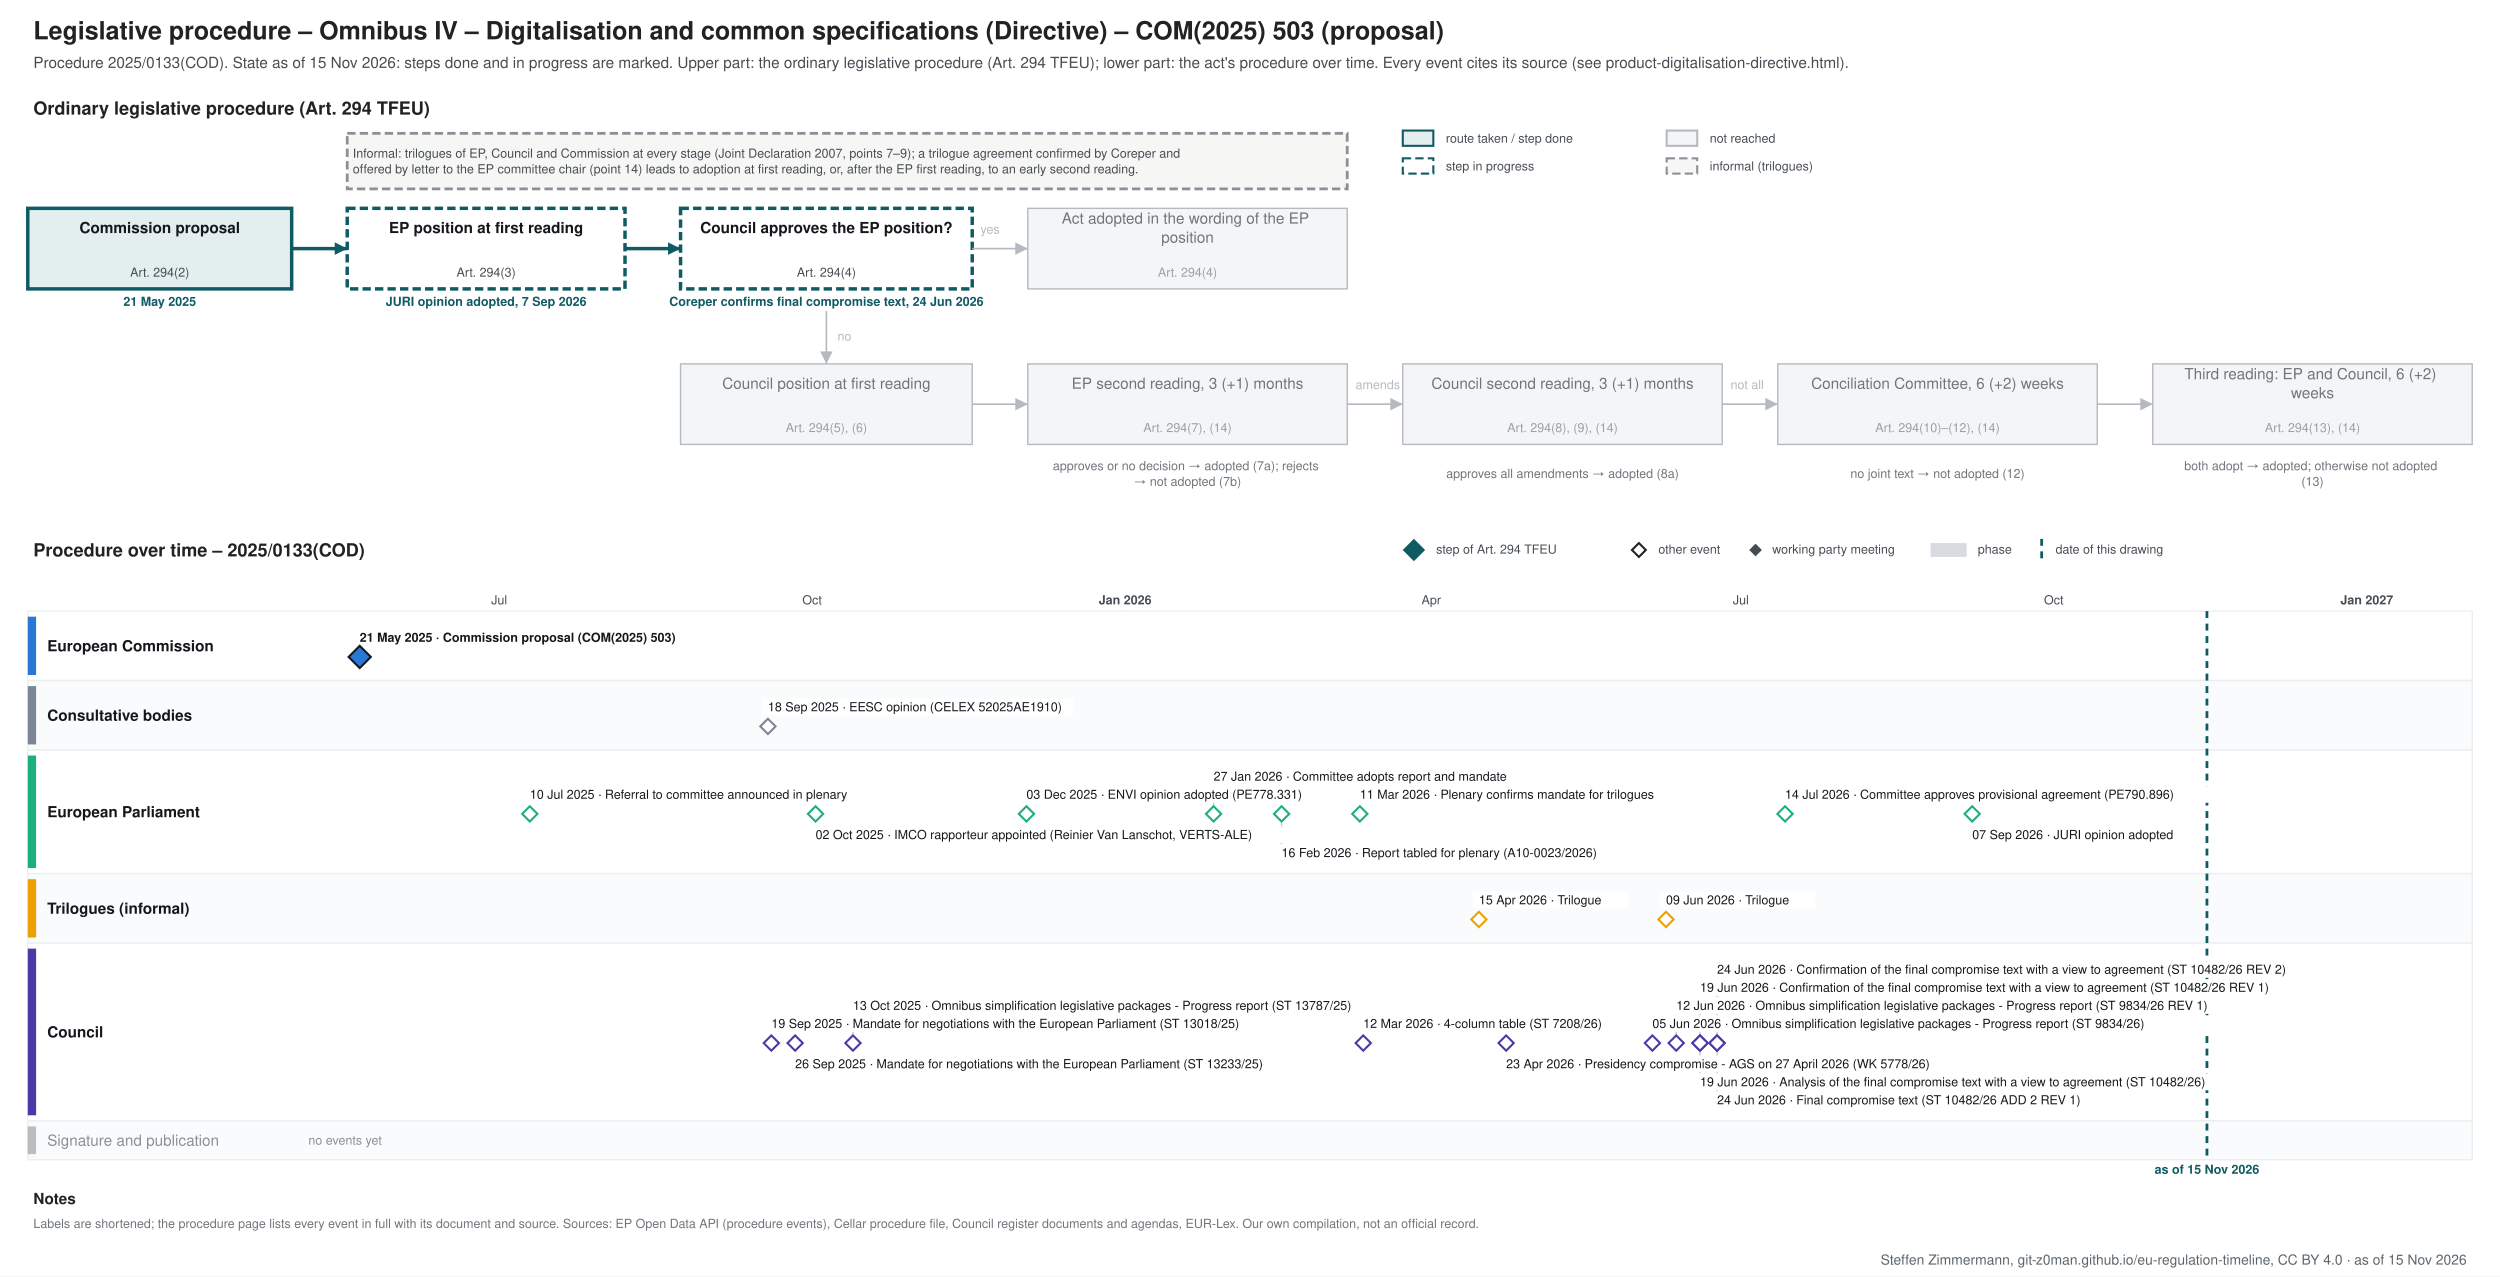
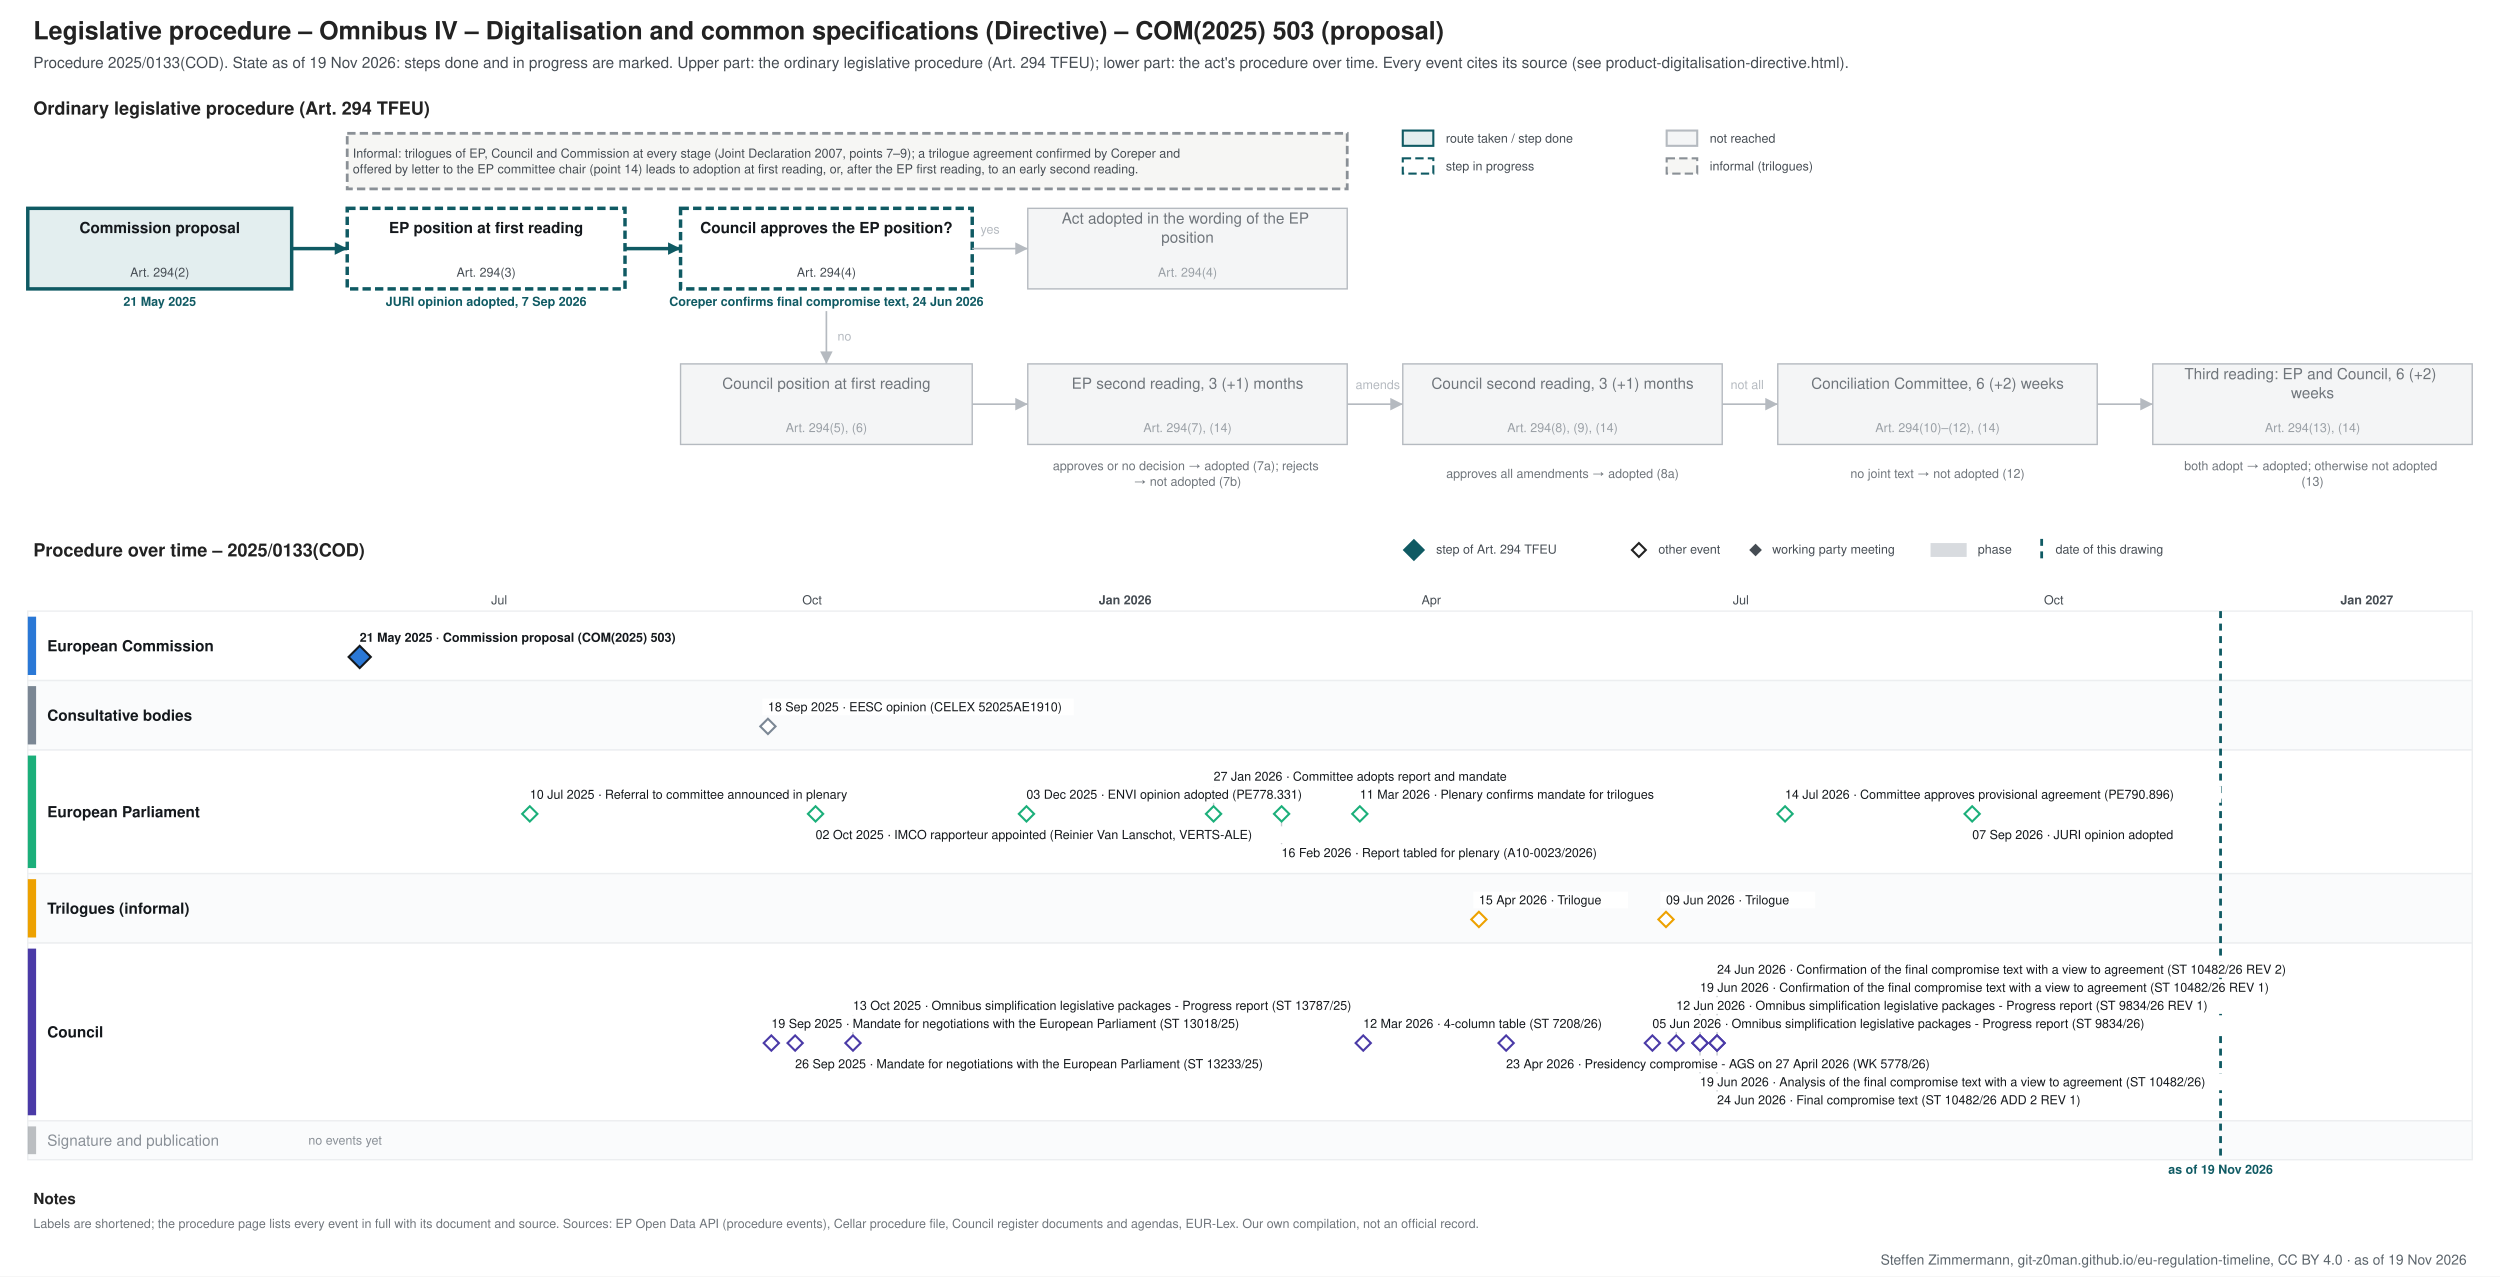
<svg xmlns="http://www.w3.org/2000/svg" xmlns:xlink="http://www.w3.org/1999/xlink" width="1800" height="919" viewBox="0 0 1800 919" font-family="&quot;Source Sans 3&quot;, Helvetica, Arial, sans-serif">
  <rect width="1800" height="919" fill="#ffffff" />
-   <g class="procedure" data-route="" data-state="ongoing" data-as_of="2026-11-15">
+   <g class="procedure" data-route="" data-state="ongoing" data-as_of="2026-11-19">
    <text font-size="18" fill="#222222" text-anchor="start" font-weight="bold">
      <tspan x="24.0" y="28.3">Legislative procedure – Omnibus IV – Digitalisation and common specifications (Directive) – COM(2025) 503 (proposal)</tspan>
    </text>
    <text font-size="11" fill="#454c53" text-anchor="start">
-       <tspan x="24.0" y="48.9">Procedure 2025/0133(COD). State as of 15 Nov 2026: steps done and in progress are marked. Upper part: the ordinary legislative procedure (Art. 294 TFEU); lower part: the act's procedure over time. Every event cites its source (see product-digitalisation-directive.html).</tspan>
+       <tspan x="24.0" y="48.9">Procedure 2025/0133(COD). State as of 19 Nov 2026: steps done and in progress are marked. Upper part: the ordinary legislative procedure (Art. 294 TFEU); lower part: the act's procedure over time. Every event cites its source (see product-digitalisation-directive.html).</tspan>
    </text>
    <text font-size="13" fill="#222222" text-anchor="start" font-weight="bold">
      <tspan x="24.0" y="82.5">Ordinary legislative procedure (Art. 294 TFEU)</tspan>
    </text>
    <rect x="1010.0" y="94.0" width="22.0" height="11.0" fill="#e3eeef" stroke="#0f5a63" stroke-width="1.5" />
    <text font-size="9" fill="#454c53" text-anchor="start">
      <tspan x="1041.0" y="102.7">route taken / step done</tspan>
    </text>
    <rect x="1010.0" y="114.0" width="22.0" height="11.0" fill="#ffffff" stroke="#0f5a63" stroke-dasharray="6 3" stroke-width="1.5" />
    <text font-size="9" fill="#454c53" text-anchor="start">
      <tspan x="1041.0" y="122.7">step in progress</tspan>
    </text>
    <rect x="1200.0" y="94.0" width="22.0" height="11.0" fill="#f4f5f6" stroke="#b5bac0" stroke-width="1.5" />
    <text font-size="9" fill="#454c53" text-anchor="start">
      <tspan x="1231.0" y="102.7">not reached</tspan>
    </text>
    <rect x="1200.0" y="114.0" width="22.0" height="11.0" fill="#f6f6f4" stroke="#8a9096" stroke-dasharray="6 3" stroke-width="1.5" />
    <text font-size="9" fill="#454c53" text-anchor="start">
      <tspan x="1231.0" y="122.7">informal (trilogues)</tspan>
    </text>
    <rect x="20.0" y="150.0" width="190.0" height="58.0" fill="#e3eeef" stroke="#0f5a63" stroke-width="2.5" />
    <text font-size="11" fill="#14181c" text-anchor="middle" font-weight="bold">
      <tspan x="115.0" y="167.8">Commission proposal</tspan>
    </text>
    <text font-size="9" fill="#454c53" text-anchor="middle">
      <tspan x="115.0" y="199.2">Art. 294(2)</tspan>
    </text>
    <text font-size="9" fill="#0f5a63" text-anchor="middle" font-weight="bold">
      <tspan x="115.0" y="220.2">21 May 2025</tspan>
    </text>
    <rect x="250.0" y="150.0" width="200.0" height="58.0" fill="#ffffff" stroke="#0f5a63" stroke-dasharray="6 3" stroke-width="2.5" />
    <text font-size="11" fill="#14181c" text-anchor="middle" font-weight="bold">
      <tspan x="350.0" y="167.8">EP position at first reading</tspan>
    </text>
    <text font-size="9" fill="#454c53" text-anchor="middle">
      <tspan x="350.0" y="199.2">Art. 294(3)</tspan>
    </text>
    <text font-size="9" fill="#0f5a63" text-anchor="middle" font-weight="bold">
      <tspan x="350.0" y="220.2">JURI opinion adopted, 7 Sep 2026</tspan>
    </text>
    <rect x="490.0" y="150.0" width="210.0" height="58.0" fill="#ffffff" stroke="#0f5a63" stroke-dasharray="6 3" stroke-width="2.5" />
    <text font-size="11" fill="#14181c" text-anchor="middle" font-weight="bold">
      <tspan x="595.0" y="167.8">Council approves the EP position?</tspan>
    </text>
    <text font-size="9" fill="#454c53" text-anchor="middle">
      <tspan x="595.0" y="199.2">Art. 294(4)</tspan>
    </text>
    <text font-size="9" fill="#0f5a63" text-anchor="middle" font-weight="bold">
      <tspan x="595.0" y="220.2">Coreper confirms final compromise text, 24 Jun 2026</tspan>
    </text>
    <rect x="740.0" y="150.0" width="230.0" height="58.0" fill="#f4f5f6" stroke="#b5bac0" stroke-width="1" />
    <text font-size="11" fill="#6f757b" text-anchor="middle">
      <tspan x="855.0" y="161.0">Act adopted in the wording of the EP</tspan>
      <tspan x="855.0" y="174.7">position</tspan>
    </text>
    <text font-size="9" fill="#9aa0a6" text-anchor="middle">
      <tspan x="855.0" y="199.2">Art. 294(4)</tspan>
    </text>
    <rect x="490.0" y="262.0" width="210.0" height="58.0" fill="#f4f5f6" stroke="#b5bac0" stroke-width="1" />
    <text font-size="11" fill="#6f757b" text-anchor="middle">
      <tspan x="595.0" y="279.9">Council position at first reading</tspan>
    </text>
    <text font-size="9" fill="#9aa0a6" text-anchor="middle">
      <tspan x="595.0" y="311.1">Art. 294(5), (6)</tspan>
    </text>
    <rect x="740.0" y="262.0" width="230.0" height="58.0" fill="#f4f5f6" stroke="#b5bac0" stroke-width="1" />
    <text font-size="11" fill="#6f757b" text-anchor="middle">
      <tspan x="855.0" y="279.9">EP second reading, 3 (+1) months</tspan>
    </text>
    <text font-size="9" fill="#9aa0a6" text-anchor="middle">
      <tspan x="855.0" y="311.1">Art. 294(7), (14)</tspan>
    </text>
    <rect x="1010.0" y="262.0" width="230.0" height="58.0" fill="#f4f5f6" stroke="#b5bac0" stroke-width="1" />
    <text font-size="11" fill="#6f757b" text-anchor="middle">
      <tspan x="1125.0" y="279.9">Council second reading, 3 (+1) months</tspan>
    </text>
    <text font-size="9" fill="#9aa0a6" text-anchor="middle">
      <tspan x="1125.0" y="311.1">Art. 294(8), (9), (14)</tspan>
    </text>
    <rect x="1280.0" y="262.0" width="230.0" height="58.0" fill="#f4f5f6" stroke="#b5bac0" stroke-width="1" />
    <text font-size="11" fill="#6f757b" text-anchor="middle">
      <tspan x="1395.0" y="279.9">Conciliation Committee, 6 (+2) weeks</tspan>
    </text>
    <text font-size="9" fill="#9aa0a6" text-anchor="middle">
      <tspan x="1395.0" y="311.1">Art. 294(10)–(12), (14)</tspan>
    </text>
    <rect x="1550.0" y="262.0" width="230.0" height="58.0" fill="#f4f5f6" stroke="#b5bac0" stroke-width="1" />
    <text font-size="11" fill="#6f757b" text-anchor="middle">
      <tspan x="1665.0" y="273.0">Third reading: EP and Council, 6 (+2)</tspan>
      <tspan x="1665.0" y="286.7">weeks</tspan>
    </text>
    <text font-size="9" fill="#9aa0a6" text-anchor="middle">
      <tspan x="1665.0" y="311.1">Art. 294(13), (14)</tspan>
    </text>
    <text font-size="9" fill="#6f757b" text-anchor="middle">
      <tspan x="855.0" y="338.5">approves or no decision → adopted (7a); rejects</tspan>
      <tspan x="855.0" y="349.8">→ not adopted (7b)</tspan>
    </text>
    <text font-size="9" fill="#6f757b" text-anchor="middle">
      <tspan x="1125.0" y="344.1">approves all amendments → adopted (8a)</tspan>
    </text>
    <text font-size="9" fill="#6f757b" text-anchor="middle">
      <tspan x="1395.0" y="344.1">no joint text → not adopted (12)</tspan>
    </text>
    <text font-size="9" fill="#6f757b" text-anchor="middle">
      <tspan x="1665.0" y="338.5">both adopt → adopted; otherwise not adopted</tspan>
      <tspan x="1665.0" y="349.8">(13)</tspan>
    </text>
    <polyline points="210.0,179.0 250.0,179.0" fill="none" stroke="#0f5a63" stroke-width="2.5" />
    <polygon points="250.0,179.0 241.0,183.5 241.0,174.5" fill="#0f5a63" />
    <polyline points="450.0,179.0 490.0,179.0" fill="none" stroke="#0f5a63" stroke-width="2.5" />
    <polygon points="490.0,179.0 481.0,183.5 481.0,174.5" fill="#0f5a63" />
    <polyline points="700.0,179.0 740.0,179.0" fill="none" stroke="#b5bac0" stroke-width="1.2" />
    <polygon points="740.0,179.0 731.0,183.5 731.0,174.5" fill="#b5bac0" />
    <text font-size="9" fill="#b5bac0" text-anchor="start">
      <tspan x="706.0" y="168.2">yes</tspan>
    </text>
    <polyline points="595.0,224.0 595.0,262.0" fill="none" stroke="#b5bac0" stroke-width="1.2" />
    <polygon points="595.0,262.0 590.5,253.0 599.5,253.0" fill="#b5bac0" />
    <text font-size="9" fill="#b5bac0" text-anchor="start">
      <tspan x="603.0" y="245.2">no</tspan>
    </text>
    <polyline points="700.0,291.0 740.0,291.0" fill="none" stroke="#b5bac0" stroke-width="1.2" />
    <polygon points="740.0,291.0 731.0,295.5 731.0,286.5" fill="#b5bac0" />
    <polyline points="970.0,291.0 1010.0,291.0" fill="none" stroke="#b5bac0" stroke-width="1.2" />
    <polygon points="1010.0,291.0 1001.0,295.5 1001.0,286.5" fill="#b5bac0" />
    <polyline points="1240.0,291.0 1280.0,291.0" fill="none" stroke="#b5bac0" stroke-width="1.2" />
    <polygon points="1280.0,291.0 1271.0,295.5 1271.0,286.5" fill="#b5bac0" />
    <polyline points="1510.0,291.0 1550.0,291.0" fill="none" stroke="#b5bac0" stroke-width="1.2" />
    <polygon points="1550.0,291.0 1541.0,295.5 1541.0,286.5" fill="#b5bac0" />
    <text font-size="9" fill="#b5bac0" text-anchor="start">
      <tspan x="976.0" y="280.1">amends</tspan>
    </text>
    <text font-size="9" fill="#b5bac0" text-anchor="start">
      <tspan x="1246.0" y="280.1">not all</tspan>
    </text>
    <rect x="250.0" y="96.0" width="720.0" height="40.0" fill="#f6f6f4" stroke="#8a9096" stroke-dasharray="6 3" stroke-width="2" />
    <text font-size="9" fill="#454c53" text-anchor="start">
      <tspan x="254.0" y="113.5">Informal: trilogues of EP, Council and Commission at every stage (Joint Declaration 2007, points 7–9); a trilogue agreement confirmed by Coreper and</tspan>
      <tspan x="254.0" y="124.8">offered by letter to the EP committee chair (point 14) leads to adoption at first reading, or, after the EP first reading, to an early second reading.</tspan>
    </text>
    <text font-size="13" fill="#222222" text-anchor="start" font-weight="bold">
      <tspan x="24.0" y="400.6">Procedure over time – 2025/0133(COD)</tspan>
    </text>
    <polygon points="1018,389 1025,396 1018,403 1011,396" fill="#0f5a63" stroke="#0f5a63" stroke-width="1.5" />
    <text font-size="9" fill="#454c53" text-anchor="start">
      <tspan x="1034.0" y="398.6">step of Art. 294 TFEU</tspan>
    </text>
    <polygon points="1180,391 1185,396 1180,401 1175,396" fill="#ffffff" stroke="#222222" stroke-width="1.5" />
    <text font-size="9" fill="#454c53" text-anchor="start">
      <tspan x="1194.0" y="398.6">other event</tspan>
    </text>
    <polygon points="1264,392.5 1267.5,396 1264,399.5 1260.5,396" fill="#454c53" stroke="#454c53" stroke-width="1.5" />
    <text font-size="9" fill="#454c53" text-anchor="start">
      <tspan x="1276.0" y="398.6">working party meeting</tspan>
    </text>
    <rect x="1390.0" y="391.0" width="26.0" height="10.0" fill="#7b8794" stroke="none" opacity="0.3" />
    <text font-size="9" fill="#454c53" text-anchor="start">
      <tspan x="1424.0" y="398.6">phase</tspan>
    </text>
    <line x1="1470.0" y1="388.0" x2="1470.0" y2="403.0" stroke="#0f5a63" stroke-width="2" stroke-dasharray="5 4" />
    <text font-size="9" fill="#454c53" text-anchor="start">
      <tspan x="1480.0" y="398.6">date of this drawing</tspan>
    </text>
    <line x1="210.0" y1="440.0" x2="210.0" y2="835.0" stroke="#e3e6e9" stroke-width="1" />
    <line x1="285.9" y1="440.0" x2="285.9" y2="835.0" stroke="#e3e6e9" stroke-width="1" />
    <line x1="359.4" y1="440.0" x2="359.4" y2="835.0" stroke="#e3e6e9" stroke-width="1" />
    <text font-size="9" fill="#454c53" text-anchor="middle">
      <tspan x="359.4" y="435.1">Jul</tspan>
    </text>
    <line x1="435.3" y1="440.0" x2="435.3" y2="835.0" stroke="#e3e6e9" stroke-width="1" />
    <line x1="511.3" y1="440.0" x2="511.3" y2="835.0" stroke="#e3e6e9" stroke-width="1" />
    <line x1="584.7" y1="440.0" x2="584.7" y2="835.0" stroke="#e3e6e9" stroke-width="1" />
    <text font-size="9" fill="#454c53" text-anchor="middle">
      <tspan x="584.7" y="435.1">Oct</tspan>
    </text>
    <line x1="660.7" y1="440.0" x2="660.7" y2="835.0" stroke="#e3e6e9" stroke-width="1" />
    <line x1="734.1" y1="440.0" x2="734.1" y2="835.0" stroke="#e3e6e9" stroke-width="1" />
    <line x1="810.1" y1="440.0" x2="810.1" y2="835.0" stroke="#b5bac0" stroke-width="1" />
    <text font-size="9" fill="#454c53" text-anchor="middle" font-weight="bold">
      <tspan x="810.1" y="435.1">Jan 2026</tspan>
    </text>
    <line x1="886.0" y1="440.0" x2="886.0" y2="835.0" stroke="#e3e6e9" stroke-width="1" />
    <line x1="954.6" y1="440.0" x2="954.6" y2="835.0" stroke="#e3e6e9" stroke-width="1" />
    <line x1="1030.5" y1="440.0" x2="1030.5" y2="835.0" stroke="#e3e6e9" stroke-width="1" />
    <text font-size="9" fill="#454c53" text-anchor="middle">
      <tspan x="1030.5" y="435.1">Apr</tspan>
    </text>
    <line x1="1104.0" y1="440.0" x2="1104.0" y2="835.0" stroke="#e3e6e9" stroke-width="1" />
    <line x1="1179.9" y1="440.0" x2="1179.9" y2="835.0" stroke="#e3e6e9" stroke-width="1" />
    <line x1="1253.4" y1="440.0" x2="1253.4" y2="835.0" stroke="#e3e6e9" stroke-width="1" />
    <text font-size="9" fill="#454c53" text-anchor="middle">
      <tspan x="1253.4" y="435.1">Jul</tspan>
    </text>
    <line x1="1329.3" y1="440.0" x2="1329.3" y2="835.0" stroke="#e3e6e9" stroke-width="1" />
    <line x1="1405.3" y1="440.0" x2="1405.3" y2="835.0" stroke="#e3e6e9" stroke-width="1" />
    <line x1="1478.7" y1="440.0" x2="1478.7" y2="835.0" stroke="#e3e6e9" stroke-width="1" />
    <text font-size="9" fill="#454c53" text-anchor="middle">
      <tspan x="1478.7" y="435.1">Oct</tspan>
    </text>
    <line x1="1554.7" y1="440.0" x2="1554.7" y2="835.0" stroke="#e3e6e9" stroke-width="1" />
    <line x1="1628.1" y1="440.0" x2="1628.1" y2="835.0" stroke="#e3e6e9" stroke-width="1" />
    <line x1="1704.1" y1="440.0" x2="1704.1" y2="835.0" stroke="#b5bac0" stroke-width="1" />
    <text font-size="9" fill="#454c53" text-anchor="middle" font-weight="bold">
      <tspan x="1704.1" y="435.1">Jan 2027</tspan>
    </text>
    <line x1="1780.0" y1="440.0" x2="1780.0" y2="835.0" stroke="#e3e6e9" stroke-width="1" />
    <rect x="20.0" y="440.0" width="1760.0" height="50.0" fill="#ffffff" stroke="#eceef0" />
    <rect x="20.0" y="444.0" width="6.0" height="42.0" fill="#2a78d6" stroke="none" />
    <text font-size="11" fill="#14181c" text-anchor="start" font-weight="bold">
      <tspan x="34.0" y="468.9">European Commission</tspan>
    </text>
    <rect x="20.0" y="490.0" width="1760.0" height="50.0" fill="#fafbfc" stroke="#eceef0" />
    <rect x="20.0" y="494.0" width="6.0" height="42.0" fill="#7b8794" stroke="none" />
    <text font-size="11" fill="#14181c" text-anchor="start" font-weight="bold">
      <tspan x="34.0" y="518.9">Consultative bodies</tspan>
    </text>
    <rect x="20.0" y="540.0" width="1760.0" height="89.0" fill="#ffffff" stroke="#eceef0" />
    <rect x="20.0" y="544.0" width="6.0" height="81.0" fill="#1baf7a" stroke="none" />
    <text font-size="11" fill="#14181c" text-anchor="start" font-weight="bold">
      <tspan x="34.0" y="588.4">European Parliament</tspan>
    </text>
    <rect x="20.0" y="629.0" width="1760.0" height="50.0" fill="#fafbfc" stroke="#eceef0" />
    <rect x="20.0" y="633.0" width="6.0" height="42.0" fill="#eda100" stroke="none" />
    <text font-size="11" fill="#14181c" text-anchor="start" font-weight="bold">
      <tspan x="34.0" y="657.9">Trilogues (informal)</tspan>
    </text>
    <rect x="20.0" y="679.0" width="1760.0" height="128.0" fill="#ffffff" stroke="#eceef0" />
    <rect x="20.0" y="683.0" width="6.0" height="120.0" fill="#4a3aa7" stroke="none" />
    <text font-size="11" fill="#14181c" text-anchor="start" font-weight="bold">
      <tspan x="34.0" y="746.9">Council</tspan>
    </text>
    <rect x="20.0" y="807.0" width="1760.0" height="28.0" fill="#fafbfc" stroke="#eceef0" />
    <rect x="20.0" y="811.0" width="6.0" height="20.0" fill="#454c53" stroke="none" opacity="0.35" />
    <text font-size="11" fill="#8a9097" text-anchor="start">
      <tspan x="34.0" y="824.9">Signature and publication</tspan>
    </text>
    <text font-size="9" fill="#8a9097" text-anchor="start">
      <tspan x="222.0" y="824.1">no events yet</tspan>
    </text>
-     <line x1="1589.0" y1="440.0" x2="1589.0" y2="835.0" stroke="#0f5a63" stroke-width="2" stroke-dasharray="5 4" />
+     <line x1="1598.8" y1="440.0" x2="1598.8" y2="835.0" stroke="#0f5a63" stroke-width="2" stroke-dasharray="5 4" />
    <text font-size="9" fill="#0f5a63" text-anchor="middle" font-weight="bold">
-       <tspan x="1589.0" y="845.1">as of 15 Nov 2026</tspan>
+       <tspan x="1598.8" y="845.1">as of 19 Nov 2026</tspan>
    </text>
    <rect x="255.0" y="453.0" width="253.0" height="12.0" fill="#ffffff" />
    <a xlink:href="https://eur-lex.europa.eu/legal-content/EN/TXT/?uri=CELEX:52025PC0503" target="_blank">
      <text font-size="9" fill="#14181c" text-anchor="start" font-weight="bold">
        <tspan x="259.0" y="462.1">21 May 2025 · Commission proposal (COM(2025) 503)</tspan>
      </text>
    </a>
    <a xlink:href="https://eur-lex.europa.eu/legal-content/EN/TXT/?uri=CELEX:52025PC0503" target="_blank">
      <polygon points="258.986,465 266.986,473 258.986,481 250.986,473" fill="#2a78d6" stroke="#14181c" stroke-width="1.5" />
    </a>
    <rect x="548.9" y="503.0" width="224.2" height="12.0" fill="#ffffff" />
    <a xlink:href="https://eur-lex.europa.eu/legal-content/EN/TXT/?uri=CELEX:52025AE1910" target="_blank">
      <text font-size="9" fill="#14181c" text-anchor="start">
        <tspan x="552.9" y="512.1">18 Sep 2025 · EESC opinion (CELEX 52025AE1910)</tspan>
      </text>
    </a>
    <a xlink:href="https://eur-lex.europa.eu/legal-content/EN/TXT/?uri=CELEX:52025AE1910" target="_blank">
      <polygon points="552.902,517.5 558.402,523 552.902,528.5 547.402,523" fill="#ffffff" stroke="#7b8794" stroke-width="1.5" />
    </a>
    <line x1="873.8" y1="566.0" x2="873.8" y2="580.0" stroke="#c3c8cd" stroke-width="1" />
    <line x1="922.7" y1="608.0" x2="922.7" y2="592.0" stroke="#c3c8cd" stroke-width="1" />
    <rect x="377.5" y="566.0" width="271.2" height="12.0" fill="#ffffff" />
    <text font-size="9" fill="#14181c" text-anchor="start">
      <tspan x="381.5" y="575.1">10 Jul 2025 · Referral to committee announced in plenary</tspan>
    </text>
    <rect x="583.2" y="595.0" width="351.1" height="12.0" fill="#ffffff" />
    <text font-size="9" fill="#14181c" text-anchor="start">
      <tspan x="587.2" y="604.1">02 Oct 2025 · IMCO rapporteur appointed (Reinier Van Lanschot, VERTS-ALE)</tspan>
    </text>
    <rect x="735.0" y="566.0" width="224.2" height="12.0" fill="#ffffff" />
    <a xlink:href="https://data.europarl.europa.eu/distribution/reds_iCmOp/ENVI-AD-778331/ENVI-AD-778331_en.pdf" target="_blank">
      <text font-size="9" fill="#14181c" text-anchor="start">
        <tspan x="739.0" y="575.1">03 Dec 2025 · ENVI opinion adopted (PE778.331)</tspan>
      </text>
    </a>
    <rect x="869.8" y="553.0" width="238.3" height="12.0" fill="#ffffff" />
    <text font-size="9" fill="#14181c" text-anchor="start">
      <tspan x="873.8" y="562.1">27 Jan 2026 · Committee adopts report and mandate</tspan>
    </text>
    <rect x="918.7" y="608.0" width="266.5" height="12.0" fill="#ffffff" />
    <a xlink:href="https://data.europarl.europa.eu/distribution/reds_iPlRp/A-10-2026-0023/A-10-2026-0023_en.pdf" target="_blank">
      <text font-size="9" fill="#14181c" text-anchor="start">
        <tspan x="922.7" y="617.1">16 Feb 2026 · Report tabled for plenary (A10-0023/2026)</tspan>
      </text>
    </a>
    <rect x="975.1" y="566.0" width="252.4" height="12.0" fill="#ffffff" />
    <text font-size="9" fill="#14181c" text-anchor="start">
      <tspan x="979.1" y="575.1">11 Mar 2026 · Plenary confirms mandate for trilogues</tspan>
    </text>
    <rect x="1281.2" y="566.0" width="318.2" height="12.0" fill="#ffffff" />
    <a xlink:href="https://data.europarl.europa.eu/distribution/reds_iTrInag/IMCO-AG-790896/IMCO-AG-790896_en.pdf" target="_blank">
      <text font-size="9" fill="#14181c" text-anchor="start">
        <tspan x="1285.2" y="575.1">14 Jul 2026 · Committee approves provisional agreement (PE790.896)</tspan>
      </text>
    </a>
    <rect x="1416.0" y="595.0" width="167.8" height="12.0" fill="#ffffff" />
    <text font-size="9" fill="#14181c" text-anchor="start">
      <tspan x="1420.0" y="604.1">07 Sep 2026 · JURI opinion adopted</tspan>
    </text>
    <g>
      <polygon points="381.451,580.5 386.951,586 381.451,591.5 375.951,586" fill="#ffffff" stroke="#1baf7a" stroke-width="1.5" />
    </g>
    <g>
      <polygon points="587.192,580.5 592.692,586 587.192,591.5 581.692,586" fill="#ffffff" stroke="#1baf7a" stroke-width="1.5" />
    </g>
    <a xlink:href="https://data.europarl.europa.eu/distribution/reds_iCmOp/ENVI-AD-778331/ENVI-AD-778331_en.pdf" target="_blank">
      <polygon points="739.048,580.5 744.548,586 739.048,591.5 733.548,586" fill="#ffffff" stroke="#1baf7a" stroke-width="1.5" />
    </a>
    <g>
      <polygon points="873.76,580.5 879.26,586 873.76,591.5 868.26,586" fill="#ffffff" stroke="#1baf7a" stroke-width="1.5" />
    </g>
    <a xlink:href="https://data.europarl.europa.eu/distribution/reds_iPlRp/A-10-2026-0023/A-10-2026-0023_en.pdf" target="_blank">
      <polygon points="922.746,580.5 928.246,586 922.746,591.5 917.246,586" fill="#ffffff" stroke="#1baf7a" stroke-width="1.5" />
    </a>
    <g>
      <polygon points="979.08,580.5 984.58,586 979.08,591.5 973.58,586" fill="#ffffff" stroke="#1baf7a" stroke-width="1.5" />
    </g>
    <a xlink:href="https://data.europarl.europa.eu/distribution/reds_iTrInag/IMCO-AG-790896/IMCO-AG-790896_en.pdf" target="_blank">
      <polygon points="1285.242,580.5 1290.742,586 1285.242,591.5 1279.742,586" fill="#ffffff" stroke="#1baf7a" stroke-width="1.5" />
    </a>
    <g>
      <polygon points="1419.953,580.5 1425.453,586 1419.953,591.5 1414.453,586" fill="#ffffff" stroke="#1baf7a" stroke-width="1.5" />
    </g>
    <rect x="1060.8" y="642.0" width="111.4" height="12.0" fill="#ffffff" />
    <text font-size="9" fill="#14181c" text-anchor="start">
      <tspan x="1064.8" y="651.1">15 Apr 2026 · Trilogue</tspan>
    </text>
    <rect x="1195.5" y="642.0" width="111.4" height="12.0" fill="#ffffff" />
    <text font-size="9" fill="#14181c" text-anchor="start">
      <tspan x="1199.5" y="651.1">09 Jun 2026 · Trilogue</tspan>
    </text>
    <g>
      <polygon points="1064.805,656.5 1070.305,662 1064.805,667.5 1059.305,662" fill="#ffffff" stroke="#eda100" stroke-width="1.5" />
    </g>
    <g>
      <polygon points="1199.516,656.5 1205.016,662 1199.516,667.5 1194.016,662" fill="#ffffff" stroke="#eda100" stroke-width="1.5" />
    </g>
    <line x1="614.1" y1="731.0" x2="614.1" y2="745.0" stroke="#c3c8cd" stroke-width="1" />
    <line x1="1206.9" y1="731.0" x2="1206.9" y2="745.0" stroke="#c3c8cd" stroke-width="1" />
    <line x1="1224.0" y1="773.0" x2="1224.0" y2="757.0" stroke="#c3c8cd" stroke-width="1" />
    <line x1="1224.0" y1="718.0" x2="1224.0" y2="745.0" stroke="#c3c8cd" stroke-width="1" />
    <line x1="1236.3" y1="786.0" x2="1236.3" y2="757.0" stroke="#c3c8cd" stroke-width="1" />
    <line x1="1236.3" y1="705.0" x2="1236.3" y2="745.0" stroke="#c3c8cd" stroke-width="1" />
    <rect x="551.4" y="731.0" width="388.7" height="12.0" fill="#ffffff" />
    <a xlink:href="https://data.consilium.europa.eu/doc/document/ST-13018-2025-INIT/en/pdf" target="_blank">
      <text font-size="9" fill="#14181c" text-anchor="start">
        <tspan x="555.4" y="740.1">19 Sep 2025 · Mandate for negotiations with the European Parliament (ST 13018/25)</tspan>
      </text>
    </a>
    <rect x="568.5" y="760.0" width="388.7" height="12.0" fill="#ffffff" />
    <a xlink:href="https://data.consilium.europa.eu/doc/document/ST-13233-2025-INIT/en/pdf" target="_blank">
      <text font-size="9" fill="#14181c" text-anchor="start">
        <tspan x="572.5" y="769.1">26 Sep 2025 · Mandate for negotiations with the European Parliament (ST 13233/25)</tspan>
      </text>
    </a>
    <rect x="610.1" y="718.0" width="426.3" height="12.0" fill="#ffffff" />
    <a xlink:href="https://data.consilium.europa.eu/doc/document/ST-13787-2025-INIT/en/pdf" target="_blank">
      <text font-size="9" fill="#14181c" text-anchor="start">
        <tspan x="614.1" y="727.1">13 Oct 2025 · Omnibus simplification legislative packages - Progress report (ST 13787/25)</tspan>
      </text>
    </a>
    <rect x="977.5" y="731.0" width="200.7" height="12.0" fill="#ffffff" />
    <a xlink:href="https://data.consilium.europa.eu/doc/document/ST-7208-2026-INIT/en/pdf" target="_blank">
      <text font-size="9" fill="#14181c" text-anchor="start">
        <tspan x="981.5" y="740.1">12 Mar 2026 · 4-column table (ST 7208/26)</tspan>
      </text>
    </a>
    <rect x="1080.4" y="760.0" width="341.7" height="12.0" fill="#ffffff" />
    <a xlink:href="https://data.consilium.europa.eu/doc/document/WK-5778-2026-INIT/en/pdf" target="_blank">
      <text font-size="9" fill="#14181c" text-anchor="start">
        <tspan x="1084.4" y="769.1">23 Apr 2026 · Presidency compromise - AGS on 27 April 2026 (WK 5778/26)</tspan>
      </text>
    </a>
    <rect x="1185.7" y="731.0" width="421.6" height="12.0" fill="#ffffff" />
    <a xlink:href="https://data.consilium.europa.eu/doc/document/ST-9834-2026-INIT/en/pdf" target="_blank">
      <text font-size="9" fill="#14181c" text-anchor="start">
        <tspan x="1189.7" y="740.1">05 Jun 2026 · Omnibus simplification legislative packages - Progress report (ST 9834/26)</tspan>
      </text>
    </a>
    <rect x="1202.9" y="718.0" width="449.8" height="12.0" fill="#ffffff" />
    <a xlink:href="https://data.consilium.europa.eu/doc/document/ST-9834-2026-REV-1/en/pdf" target="_blank">
      <text font-size="9" fill="#14181c" text-anchor="start">
        <tspan x="1206.9" y="727.1">12 Jun 2026 · Omnibus simplification legislative packages - Progress report (ST 9834/26 REV 1)</tspan>
      </text>
    </a>
    <rect x="1220.0" y="773.0" width="431.0" height="12.0" fill="#ffffff" />
    <a xlink:href="https://data.consilium.europa.eu/doc/document/ST-10482-2026-INIT/en/pdf" target="_blank">
      <text font-size="9" fill="#14181c" text-anchor="start">
        <tspan x="1224.0" y="782.1">19 Jun 2026 · Analysis of the final compromise text with a view to agreement (ST 10482/26)</tspan>
      </text>
    </a>
    <rect x="1220.0" y="705.0" width="478.0" height="12.0" fill="#ffffff" />
    <a xlink:href="https://data.consilium.europa.eu/doc/document/ST-10482-2026-REV-1/en/pdf" target="_blank">
      <text font-size="9" fill="#14181c" text-anchor="start">
        <tspan x="1224.0" y="714.1">19 Jun 2026 · Confirmation of the final compromise text with a view to agreement (ST 10482/26 REV 1)</tspan>
      </text>
    </a>
    <rect x="1232.3" y="786.0" width="294.7" height="12.0" fill="#ffffff" />
    <a xlink:href="https://data.consilium.europa.eu/doc/document/ST-10482-2026-ADD-2-REV-1/en/pdf" target="_blank">
      <text font-size="9" fill="#14181c" text-anchor="start">
        <tspan x="1236.3" y="795.1">24 Jun 2026 · Final compromise text (ST 10482/26 ADD 2 REV 1)</tspan>
      </text>
    </a>
    <rect x="1232.3" y="692.0" width="478.0" height="12.0" fill="#ffffff" />
    <a xlink:href="https://data.consilium.europa.eu/doc/document/ST-10482-2026-REV-2/en/pdf" target="_blank">
      <text font-size="9" fill="#14181c" text-anchor="start">
        <tspan x="1236.3" y="701.1">24 Jun 2026 · Confirmation of the final compromise text with a view to agreement (ST 10482/26 REV 2)</tspan>
      </text>
    </a>
    <a xlink:href="https://data.consilium.europa.eu/doc/document/ST-13018-2025-INIT/en/pdf" target="_blank">
      <polygon points="555.351,745.5 560.851,751 555.351,756.5 549.851,751" fill="#ffffff" stroke="#4a3aa7" stroke-width="1.5" />
    </a>
    <a xlink:href="https://data.consilium.europa.eu/doc/document/ST-13233-2025-INIT/en/pdf" target="_blank">
      <polygon points="572.496,745.5 577.996,751 572.496,756.5 566.996,751" fill="#ffffff" stroke="#4a3aa7" stroke-width="1.5" />
    </a>
    <a xlink:href="https://data.consilium.europa.eu/doc/document/ST-13787-2025-INIT/en/pdf" target="_blank">
      <polygon points="614.134,745.5 619.634,751 614.134,756.5 608.634,751" fill="#ffffff" stroke="#4a3aa7" stroke-width="1.5" />
    </a>
    <a xlink:href="https://data.consilium.europa.eu/doc/document/ST-7208-2026-INIT/en/pdf" target="_blank">
      <polygon points="981.529,745.5 987.029,751 981.529,756.5 976.029,751" fill="#ffffff" stroke="#4a3aa7" stroke-width="1.5" />
    </a>
    <a xlink:href="https://data.consilium.europa.eu/doc/document/WK-5778-2026-INIT/en/pdf" target="_blank">
      <polygon points="1084.399,745.5 1089.899,751 1084.399,756.5 1078.899,751" fill="#ffffff" stroke="#4a3aa7" stroke-width="1.5" />
    </a>
    <a xlink:href="https://data.consilium.europa.eu/doc/document/ST-9834-2026-INIT/en/pdf" target="_blank">
      <polygon points="1189.719,745.5 1195.219,751 1189.719,756.5 1184.219,751" fill="#ffffff" stroke="#4a3aa7" stroke-width="1.5" />
    </a>
    <a xlink:href="https://data.consilium.europa.eu/doc/document/ST-9834-2026-REV-1/en/pdf" target="_blank">
      <polygon points="1206.864,745.5 1212.364,751 1206.864,756.5 1201.364,751" fill="#ffffff" stroke="#4a3aa7" stroke-width="1.5" />
    </a>
    <a xlink:href="https://data.consilium.europa.eu/doc/document/ST-10482-2026-INIT/en/pdf" target="_blank">
      <polygon points="1224.009,745.5 1229.509,751 1224.009,756.5 1218.509,751" fill="#ffffff" stroke="#4a3aa7" stroke-width="1.5" />
    </a>
    <a xlink:href="https://data.consilium.europa.eu/doc/document/ST-10482-2026-REV-1/en/pdf" target="_blank">
      <polygon points="1224.009,745.5 1229.509,751 1224.009,756.5 1218.509,751" fill="#ffffff" stroke="#4a3aa7" stroke-width="1.5" />
    </a>
    <a xlink:href="https://data.consilium.europa.eu/doc/document/ST-10482-2026-ADD-2-REV-1/en/pdf" target="_blank">
      <polygon points="1236.256,745.5 1241.756,751 1236.256,756.5 1230.756,751" fill="#ffffff" stroke="#4a3aa7" stroke-width="1.5" />
    </a>
    <a xlink:href="https://data.consilium.europa.eu/doc/document/ST-10482-2026-REV-2/en/pdf" target="_blank">
      <polygon points="1236.256,745.5 1241.756,751 1236.256,756.5 1230.756,751" fill="#ffffff" stroke="#4a3aa7" stroke-width="1.5" />
    </a>
    <text font-size="11" fill="#222222" text-anchor="start" font-weight="bold">
      <tspan x="24.0" y="866.9">Notes</tspan>
    </text>
    <text font-size="9" fill="#6f757b" text-anchor="start">
      <tspan x="24.0" y="884.1">Labels are shortened; the procedure page lists every event in full with its document and source. Sources: EP Open Data API (procedure events), Cellar procedure file, Council register documents and agendas, EUR-Lex. Our own compilation, not an official record.</tspan>
    </text>
  </g>
  <text font-size="10" fill="#5b646b" text-anchor="end">
-     <tspan x="1776.0" y="910.5">Steffen Zimmermann, git-z0man.github.io/eu-regulation-timeline, CC BY 4.0 · as of 15 Nov 2026</tspan>
+     <tspan x="1776.0" y="910.5">Steffen Zimmermann, git-z0man.github.io/eu-regulation-timeline, CC BY 4.0 · as of 19 Nov 2026</tspan>
  </text>
</svg>
